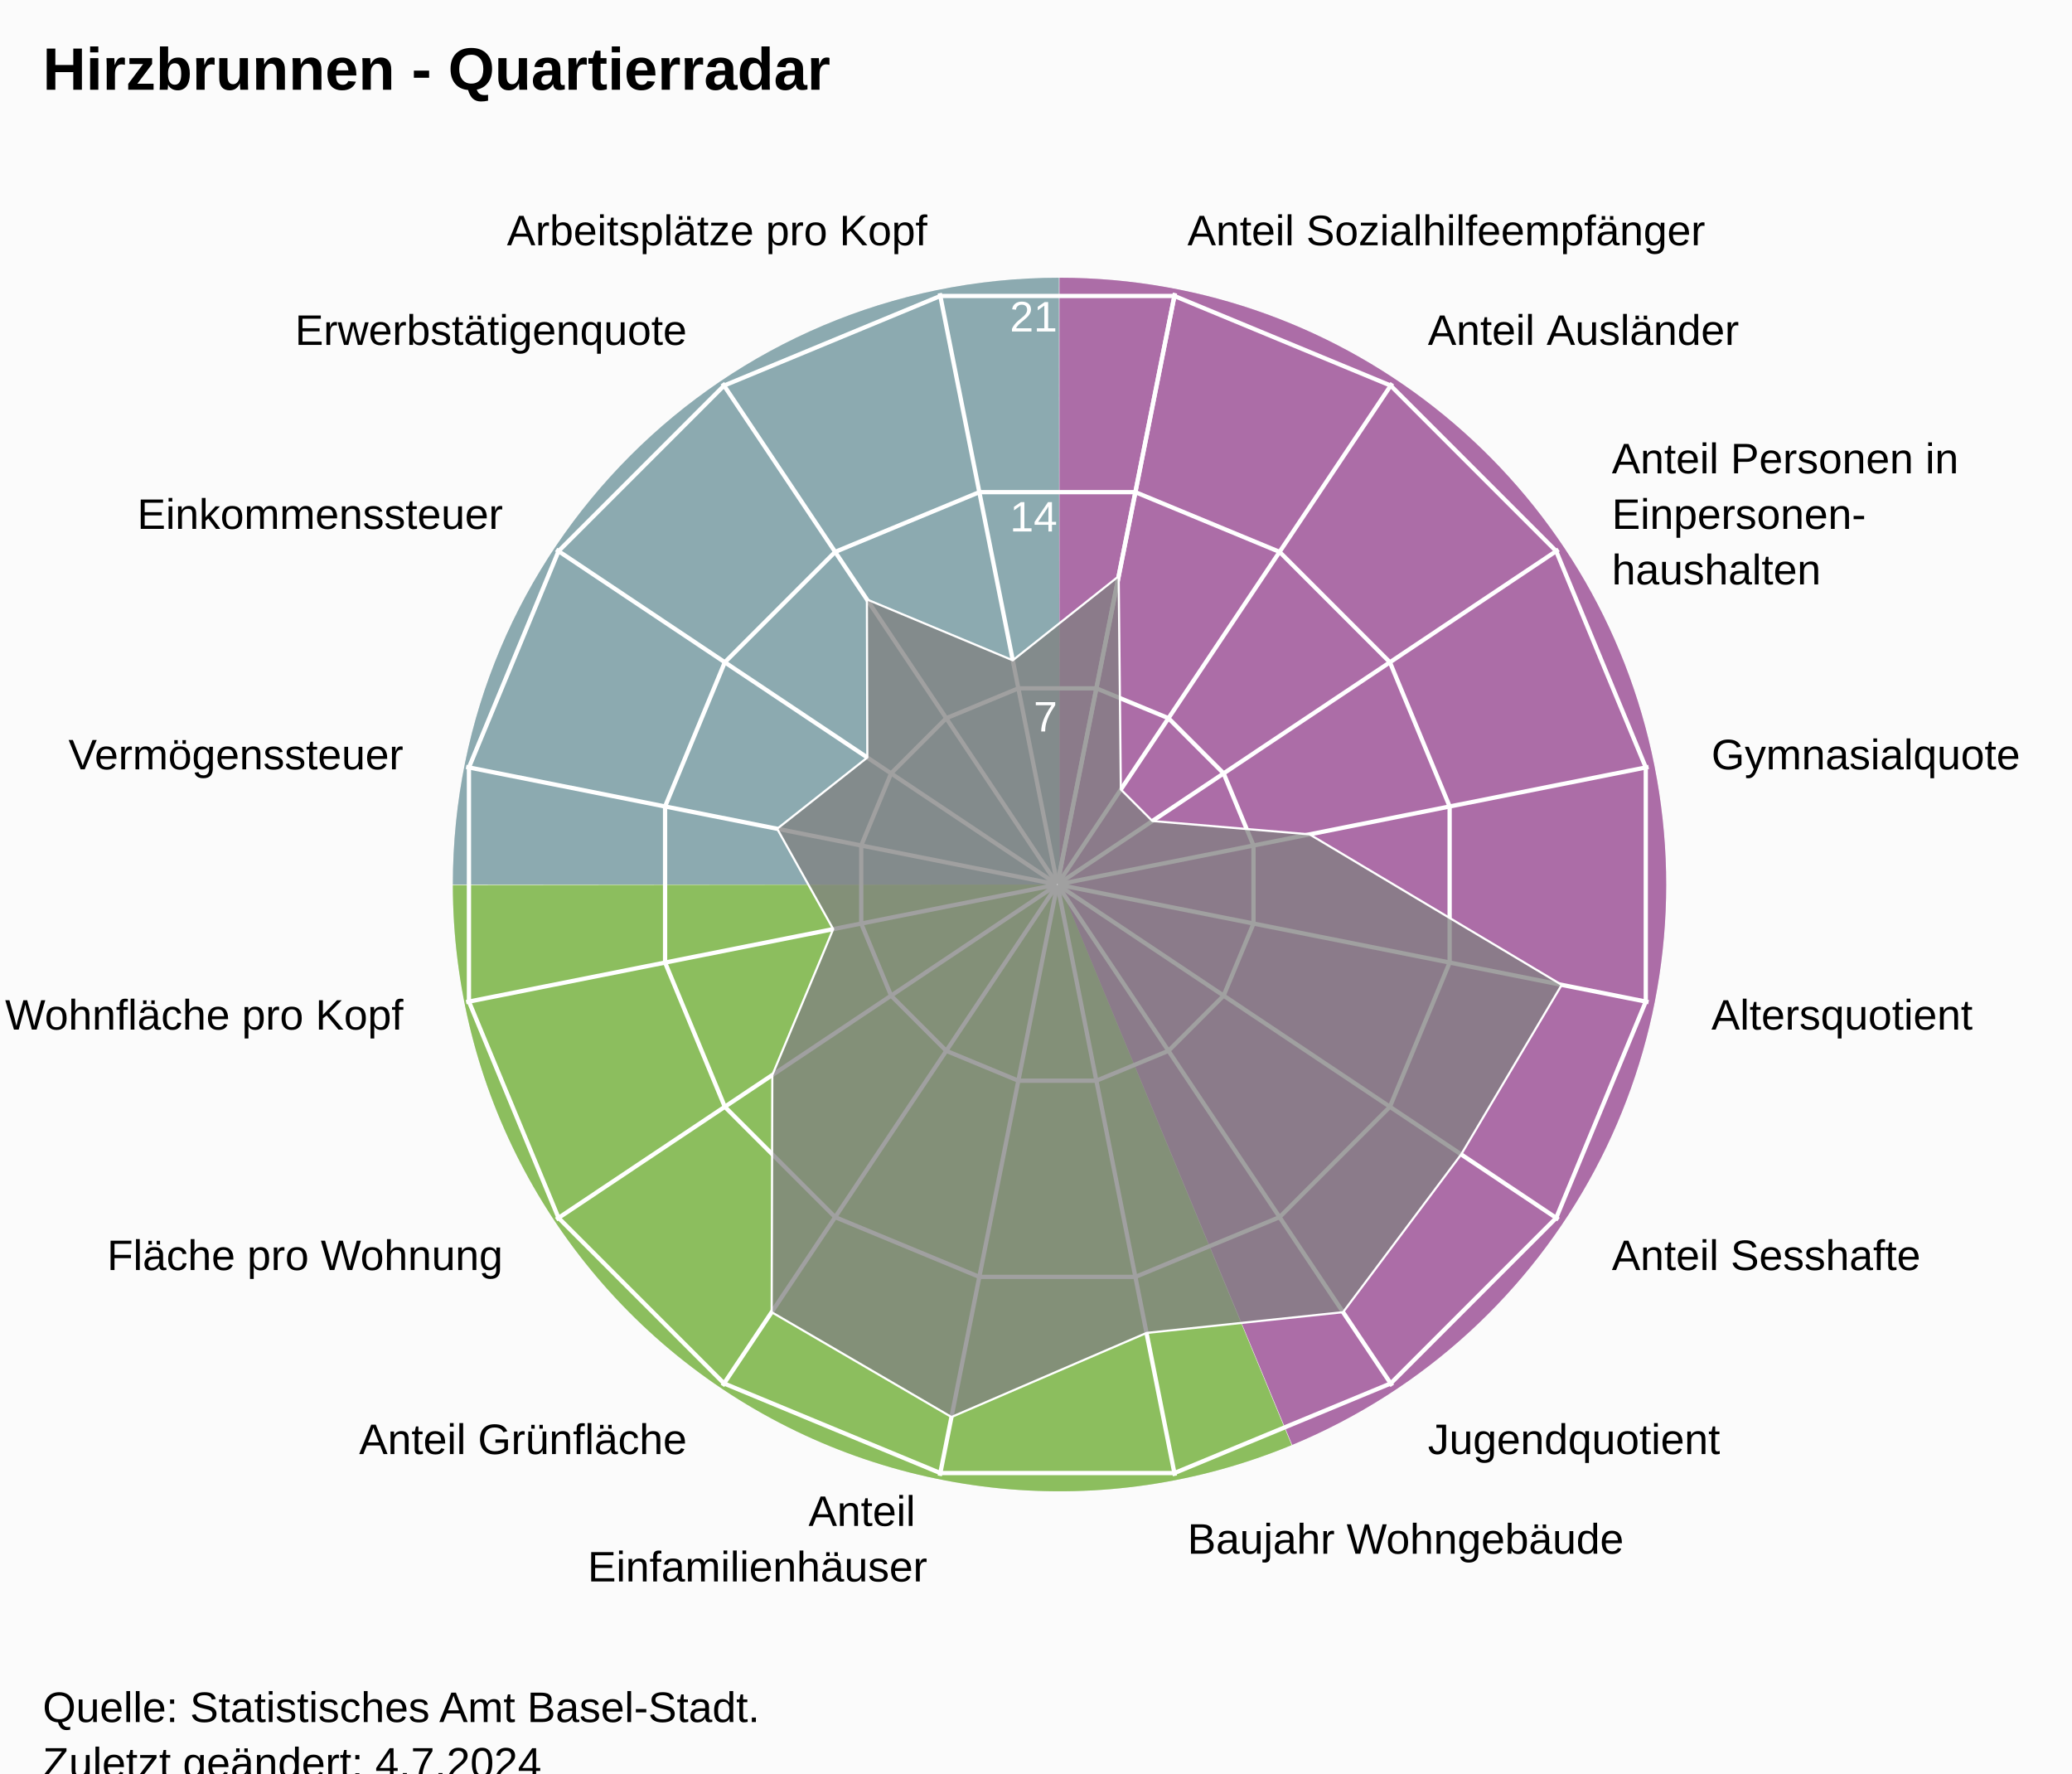
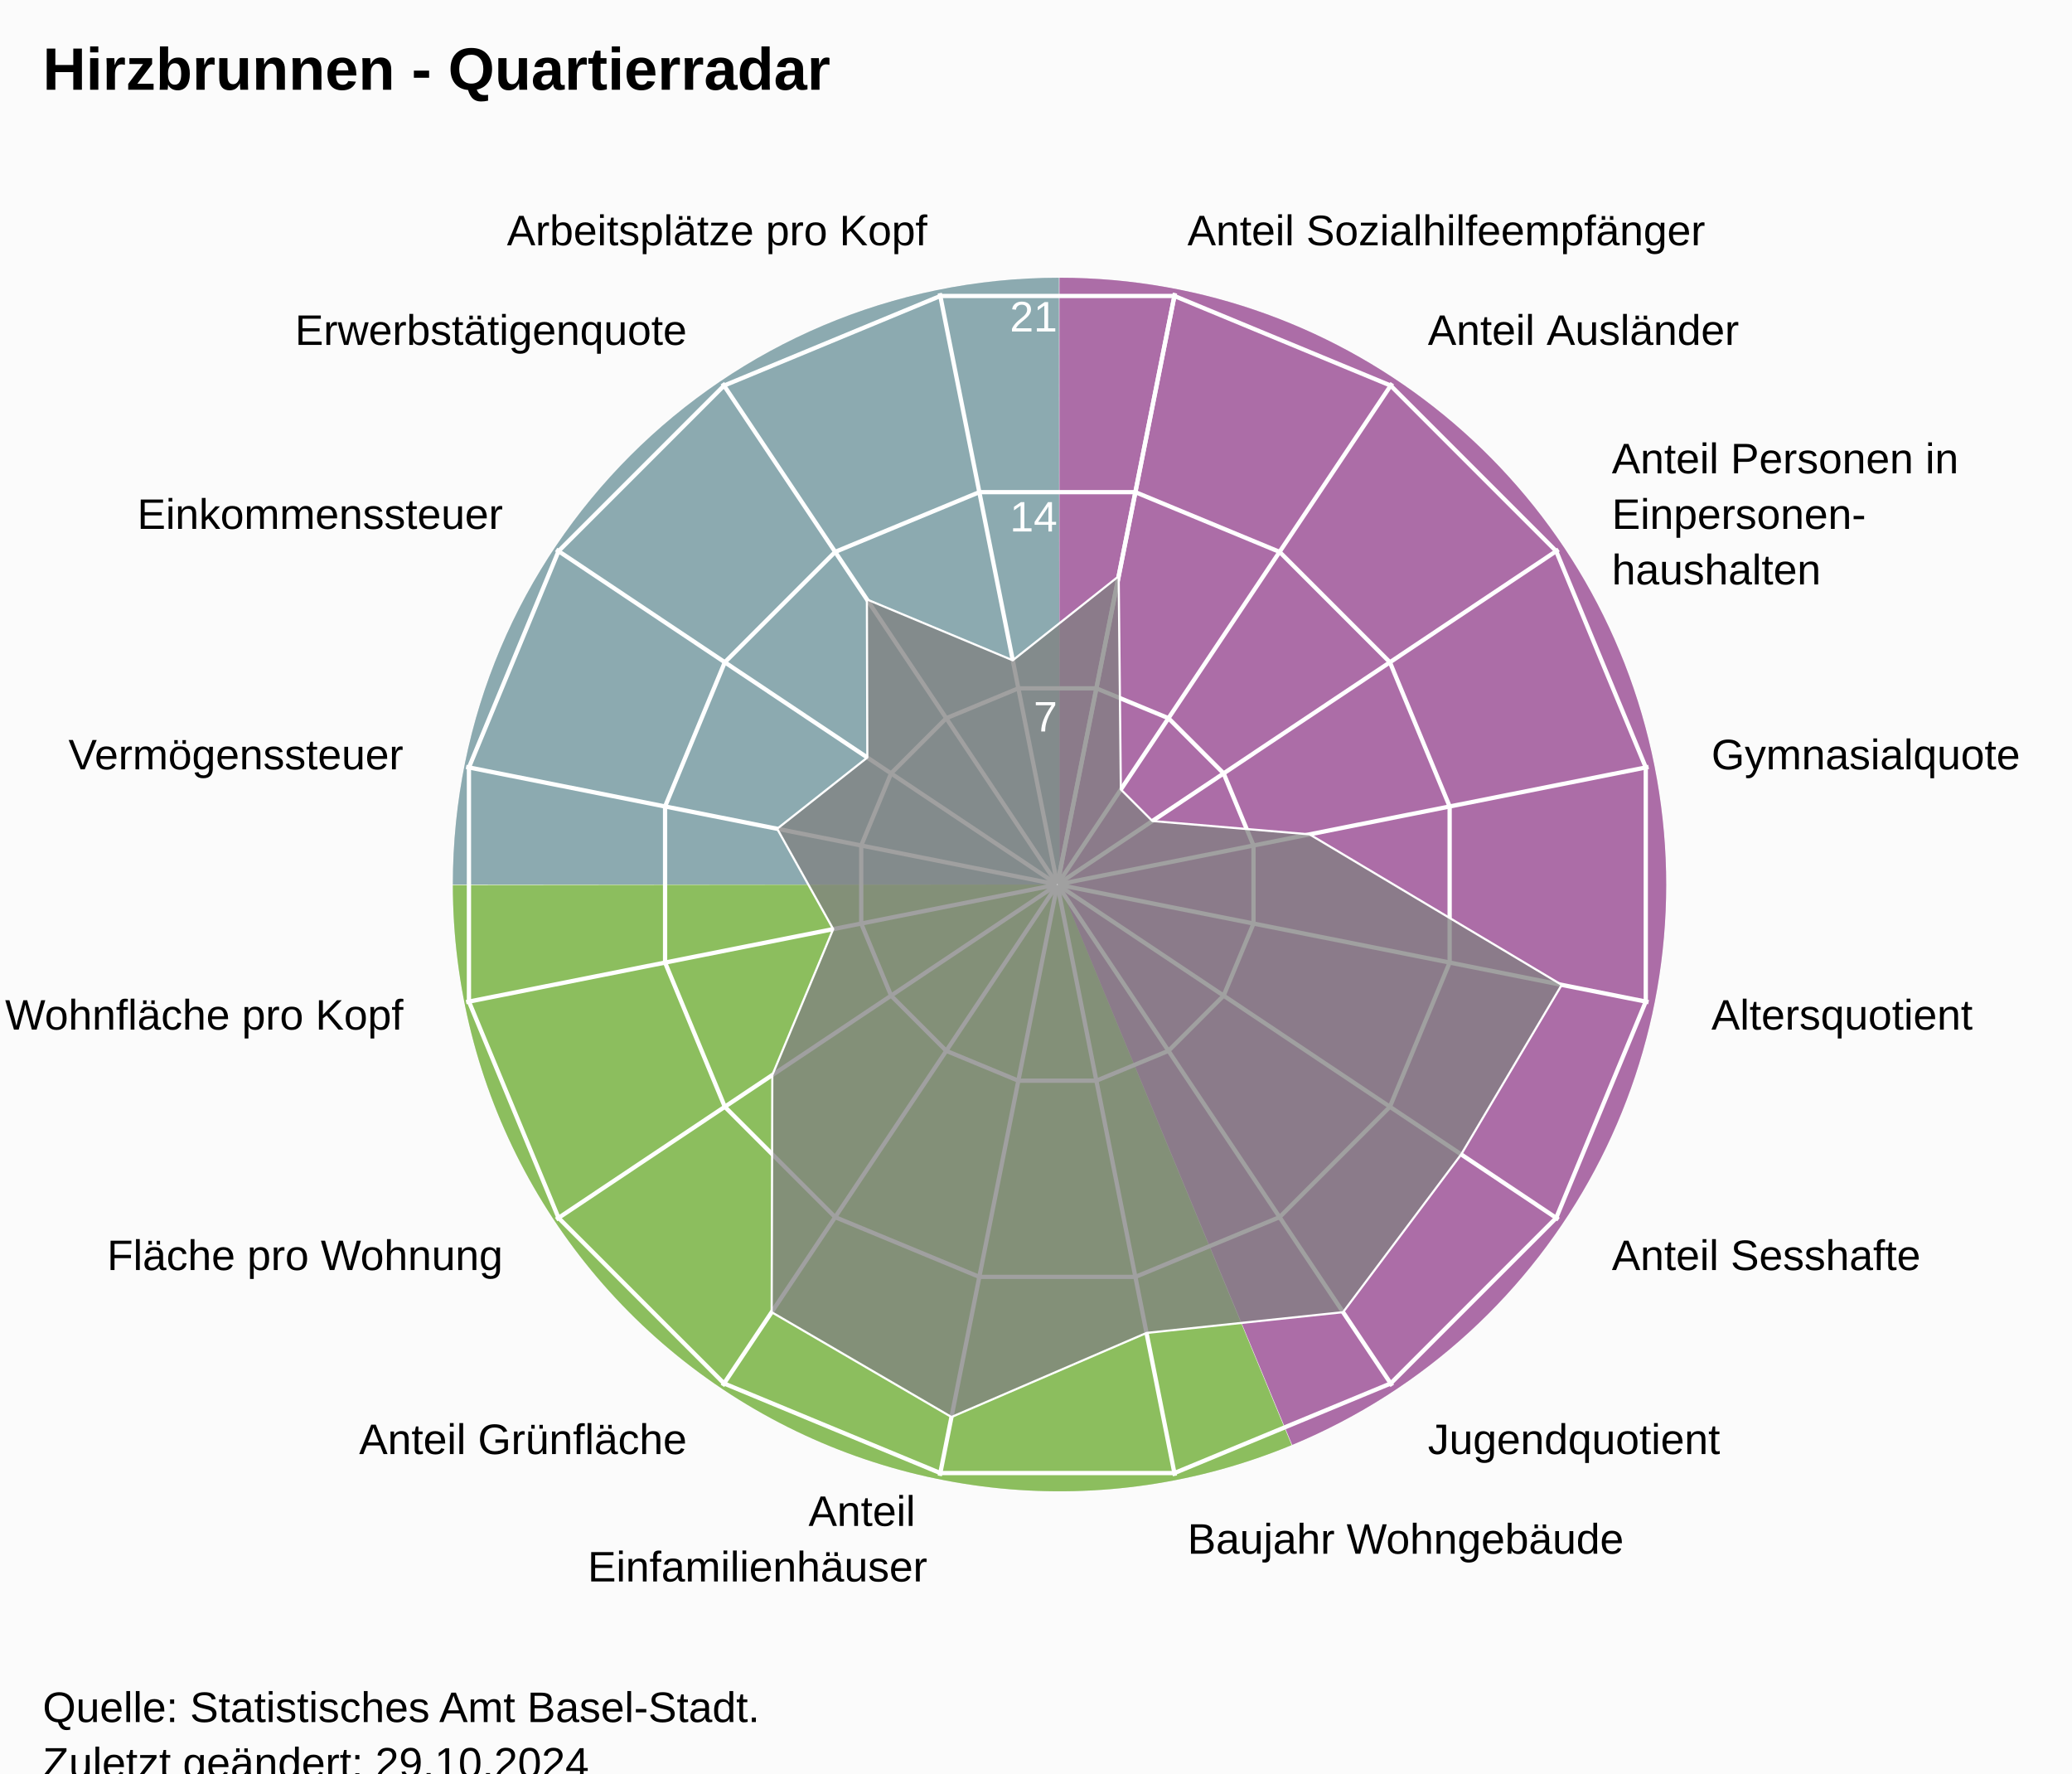
<svg xmlns="http://www.w3.org/2000/svg" version="1.1" class="highcharts-root" style="font-family:Arial;font-size:12px;" viewBox="0 0 485 415">
  <defs>
-     <clipPath id="highcharts-i3x8h2g-24-">
+     <clipPath id="highcharts-xbky2l3-24-">
      <rect x="0" y="0" width="455" height="332" fill="none" />
    </clipPath>
-     <clipPath id="highcharts-i3x8h2g-42">
+     <clipPath id="highcharts-xbky2l3-42">
      <circle cx="227.5" cy="166" r="141.1" />
    </clipPath>
-     <clipPath id="highcharts-i3x8h2g-43-">
+     <clipPath id="highcharts-xbky2l3-43-">
      <rect x="20" y="41" width="455" height="332" fill="none" />
    </clipPath>
  </defs>
  <rect fill="#fbfbfb" class="highcharts-background" x="0" y="0" width="485" height="428" rx="0" ry="0" />
  <rect fill="none" class="highcharts-plot-background" x="20" y="41" width="455" height="332" />
  <path fill="#923F8D" d="M 248 65 A 142 142 0 0 1 302.472 338.136 L 248 207 A 0 0 0 0 0 248 207 Z" fill-opacity="0.5" />
  <path fill="#68AB2B" d="M 302.341 338.191 A 142 142 0 0 1 106 207.142 L 248 207 A 0 0 0 0 0 248 207 Z" fill-opacity="0.5" />
  <path fill="#689199" d="M 106 207 A 142 142 0 0 1 247.858 65 L 248 207 A 0 0 0 0 0 248 207 Z" fill-opacity="0.5" />
  <path fill="#923F8D" d="M 248 65 A 142 142 0 0 1 302.472 338.136 L 248 207 A 0 0 0 0 0 248 207 Z" fill-opacity="0.5" />
  <path fill="#68AB2B" d="M 302.341 338.191 A 142 142 0 0 1 106 207.142 L 248 207 A 0 0 0 0 0 248 207 Z" fill-opacity="0.5" />
  <path fill="#689199" d="M 106 207 A 142 142 0 0 1 247.858 65 L 248 207 A 0 0 0 0 0 248 207 Z" fill-opacity="0.5" />
  <g class="highcharts-pane-group" data-z-index="0" />
  <g class="highcharts-grid highcharts-xaxis-grid" data-z-index="1">
    <path fill="none" stroke="white" stroke-width="1" data-z-index="1" class="highcharts-grid-line" d="M 247.5 207 L 275.027 68.611" opacity="1" />
    <path fill="none" stroke="white" stroke-width="1" data-z-index="1" class="highcharts-grid-line" d="M 247.5 207 L 325.891 89.68" opacity="1" />
    <path fill="none" stroke="white" stroke-width="1" data-z-index="1" class="highcharts-grid-line" d="M 247.5 207 L 364.82 128.609" opacity="1" />
    <path fill="none" stroke="white" stroke-width="1" data-z-index="1" class="highcharts-grid-line" d="M 247.5 207 L 385.889 179.473" opacity="1" />
    <path fill="none" stroke="white" stroke-width="1" data-z-index="1" class="highcharts-grid-line" d="M 247.5 207 L 385.889 234.527" opacity="1" />
    <path fill="none" stroke="white" stroke-width="1" data-z-index="1" class="highcharts-grid-line" d="M 247.5 207 L 364.82 285.391" opacity="1" />
    <path fill="none" stroke="white" stroke-width="1" data-z-index="1" class="highcharts-grid-line" d="M 247.5 207 L 325.891 324.32" opacity="1" />
    <path fill="none" stroke="white" stroke-width="1" data-z-index="1" class="highcharts-grid-line" d="M 247.5 207 L 275.027 345.389" opacity="1" />
    <path fill="none" stroke="white" stroke-width="1" data-z-index="1" class="highcharts-grid-line" d="M 247.5 207 L 219.973 345.389" opacity="1" />
    <path fill="none" stroke="white" stroke-width="1" data-z-index="1" class="highcharts-grid-line" d="M 247.5 207 L 169.109 324.32" opacity="1" />
    <path fill="none" stroke="white" stroke-width="1" data-z-index="1" class="highcharts-grid-line" d="M 247.5 207 L 130.18 285.391" opacity="1" />
    <path fill="none" stroke="white" stroke-width="1" data-z-index="1" class="highcharts-grid-line" d="M 247.5 207 L 109.111 234.527" opacity="1" />
    <path fill="none" stroke="white" stroke-width="1" data-z-index="1" class="highcharts-grid-line" d="M 247.5 207 L 109.111 179.473" opacity="1" />
    <path fill="none" stroke="white" stroke-width="1" data-z-index="1" class="highcharts-grid-line" d="M 247.5 207 L 130.18 128.609" opacity="1" />
    <path fill="none" stroke="white" stroke-width="1" data-z-index="1" class="highcharts-grid-line" d="M 247.5 207 L 169.109 89.68" opacity="1" />
    <path fill="none" stroke="white" stroke-width="1" data-z-index="1" class="highcharts-grid-line" d="M 247.5 207 L 219.973 68.611" opacity="1" />
    <path fill="none" stroke="white" stroke-width="1" data-z-index="1" class="highcharts-grid-line" d="M 247.5 207 L 275.027 68.611" opacity="1" />
  </g>
  <g class="highcharts-grid highcharts-yaxis-grid" data-z-index="1">
    <path fill="none" stroke="white" stroke-width="1" data-z-index="1" class="highcharts-grid-line" d="M 247.5 207 L 247.5 207 L 247.5 207 L 247.5 207 L 247.5 207 L 247.5 207 L 247.5 207 L 247.5 207 L 247.5 207 L 247.5 207 L 247.5 207 L 247.5 207 L 247.5 207 L 247.5 207 L 247.5 207 L 247.5 207 L 247.5 207 L 247.5 207" opacity="1" />
    <path fill="none" stroke="white" stroke-width="1" data-z-index="1" class="highcharts-grid-line" d="M 256.632 161.089 L 273.506 168.079 L 286.421 180.994 L 293.411 197.868 L 293.411 216.132 L 286.421 233.006 L 273.506 245.921 L 256.632 252.911 L 238.368 252.911 L 221.494 245.921 L 208.579 233.006 L 201.589 216.132 L 201.589 197.868 L 208.579 180.994 L 221.494 168.079 L 238.368 161.089 L 256.632 161.089 L 256.632 161.089" opacity="1" />
    <path fill="none" stroke="white" stroke-width="1" data-z-index="1" class="highcharts-grid-line" d="M 265.765 115.178 L 299.513 129.157 L 325.343 154.987 L 339.322 188.735 L 339.322 225.265 L 325.343 259.013 L 299.513 284.843 L 265.765 298.822 L 229.235 298.822 L 195.487 284.843 L 169.657 259.013 L 155.678 225.265 L 155.678 188.735 L 169.657 154.987 L 195.487 129.157 L 229.235 115.178 L 265.765 115.178 L 265.765 115.178" opacity="1" />
    <path fill="none" stroke="white" stroke-width="1" data-z-index="1" class="highcharts-grid-line" d="M 274.897 69.267 L 325.519 90.236 L 364.264 128.981 L 385.233 179.603 L 385.233 234.397 L 364.264 285.019 L 325.519 323.764 L 274.897 344.733 L 220.103 344.733 L 169.481 323.764 L 130.736 285.019 L 109.767 234.397 L 109.767 179.603 L 130.736 128.981 L 169.481 90.236 L 220.103 69.267 L 274.897 69.267 L 274.897 69.267" opacity="1" />
  </g>
  <rect fill="none" class="highcharts-plot-border" data-z-index="1" x="20" y="41" width="455" height="332" />
  <g class="highcharts-axis highcharts-xaxis" data-z-index="2">
    <path fill="none" class="highcharts-axis-line" data-z-index="7" d="M 247.5 65.9 A 141.1 141.1 0 1 1 247.359 65.9 M 247.5 207 A 0 0 0 1 0 247.5 207" />
  </g>
  <g class="highcharts-axis highcharts-yaxis" data-z-index="2">
    <path fill="none" class="highcharts-axis-line" data-z-index="7" d="M 247.5 207 L 247.5 65.9" />
  </g>
  <g class="highcharts-series-group" data-z-index="3">
-     <g class="highcharts-series highcharts-series-0 highcharts-area-series" data-z-index="0.1" opacity="1" transform="translate(20,41) scale(1 1)" clip-path="url(#highcharts-i3x8h2g-42)">
+     <g class="highcharts-series highcharts-series-0 highcharts-area-series" data-z-index="0.1" opacity="1" transform="translate(20,41) scale(1 1)" clip-path="url(#highcharts-xbky2l3-42)">
      <path fill="rgb(128,128,128)" fill-opacity="0.75" d="M 241.851 93.854 L 242.361 143.759 L 249.741 151.139 L 286.528 154.259 L 345.557 189.483 L 322.024 229.159 L 294.374 266.084 L 248.374 270.939 L 202.712 290.616 L 160.626 266.084 L 160.778 210.583 L 175.03 176.437 L 161.913 152.954 L 183.018 136.278 L 182.917 99.278 L 217.063 113.53 L 241.851 93.854 L 227.52 165.902 L 227.48 165.902 L 227.444 165.917 L 227.417 165.944 L 227.402 165.98 L 227.402 166.02 L 227.417 166.056 L 227.444 166.083 L 227.48 166.098 L 227.52 166.098 L 227.556 166.083 L 227.583 166.056 L 227.598 166.02 L 227.598 165.98 L 227.583 165.944 L 227.556 165.917 L 227.52 165.902" class="highcharts-area" data-z-index="0" />
      <path fill="none" d="M 241.851 93.854 L 242.361 143.759 L 249.741 151.139 L 286.528 154.259 L 345.557 189.483 L 322.024 229.159 L 294.374 266.084 L 248.374 270.939 L 202.712 290.616 L 160.626 266.084 L 160.778 210.583 L 175.03 176.437 L 161.913 152.954 L 183.018 136.278 L 182.917 99.278 L 217.063 113.53 L 241.851 93.854" class="highcharts-graph" data-z-index="1" stroke="white" stroke-width="0.5" stroke-linejoin="round" stroke-linecap="round" />
    </g>
    <g class="highcharts-markers highcharts-series-0 highcharts-area-series" data-z-index="0.1" opacity="1" transform="translate(20,41) scale(1 1)" clip-path="none" />
  </g>
  <text x="10" text-anchor="start" class="highcharts-title" data-z-index="4" style="color:#000000;font-size:14px;font-weight:bold;font-family:Arial;fill:#000000;" y="21">
    <tspan>Hirzbrunnen - Quartierradar</tspan>
  </text>
  <text x="10" text-anchor="start" class="highcharts-subtitle" data-z-index="4" style="color:#000000;font-size:12px;font-weight:normal;font-family:Arial;fill:#000000;" y="40" />
  <text x="10" text-anchor="start" class="highcharts-caption" data-z-index="4" style="color:#666666;fill:#666666;" y="385" />
  <g class="highcharts-axis-labels highcharts-xaxis-labels" data-z-index="7">
    <text x="277.954" style="color:#000000;cursor:default;font-size:10px;fill:#000000;" transform="translate(0,0)" text-anchor="start" y="57.399" opacity="1">
      <tspan>Anteil Sozialhilfeempfänger</tspan>
    </text>
    <text x="334.225" style="color:#000000;cursor:default;font-size:10px;fill:#000000;" transform="translate(0,0)" text-anchor="start" y="80.708" opacity="1">
      <tspan>Anteil Ausländer</tspan>
    </text>
    <text x="377.292" style="color:#000000;cursor:default;font-size:10px;fill:#000000;" transform="translate(0,0)" text-anchor="start" y="110.775" opacity="1">
      <tspan>Anteil Personen in</tspan>
      <tspan dy="13" x="377.292">Einpersonen-</tspan>
      <tspan dy="13" x="377.292">haushalten</tspan>
    </text>
    <text x="400.601" style="color:#000000;cursor:default;font-size:10px;fill:#000000;" transform="translate(0,0)" text-anchor="start" y="180.046" opacity="1">
      <tspan>Gymnasialquote</tspan>
    </text>
    <text x="400.601" style="color:#000000;cursor:default;font-size:10px;fill:#000000;" transform="translate(0,0)" text-anchor="start" y="240.954" opacity="1">
      <tspan>Altersquotient</tspan>
    </text>
    <text x="377.292" style="color:#000000;cursor:default;font-size:10px;fill:#000000;" transform="translate(0,0)" text-anchor="start" y="297.225" opacity="1">
      <tspan>Anteil Sesshafte</tspan>
    </text>
    <text x="334.225" style="color:#000000;cursor:default;font-size:10px;fill:#000000;" transform="translate(0,0)" text-anchor="start" y="340.292" opacity="1">
      <tspan>Jugendquotient</tspan>
    </text>
    <text x="277.954" style="color:#000000;cursor:default;font-size:10px;fill:#000000;" transform="translate(0,0)" text-anchor="start" y="363.601" opacity="1">
      <tspan>Baujahr Wohngebäude</tspan>
    </text>
    <text x="217.046" style="color:#000000;cursor:default;font-size:10px;fill:#000000;" transform="translate(0,0)" text-anchor="end" y="357.101" opacity="1">
      <tspan>Anteil</tspan>
      <tspan dy="13" x="217.046">Einfamilienhäuser</tspan>
    </text>
    <text x="160.775" style="color:#000000;cursor:default;font-size:10px;fill:#000000;" transform="translate(0,0)" text-anchor="end" y="340.292" opacity="1">
      <tspan>Anteil Grünfläche</tspan>
    </text>
    <text x="117.708" style="color:#000000;cursor:default;font-size:10px;fill:#000000;" transform="translate(0,0)" text-anchor="end" y="297.225" opacity="1">
      <tspan>Fläche pro Wohnung</tspan>
    </text>
    <text x="94.399" style="color:#000000;cursor:default;font-size:10px;fill:#000000;" transform="translate(0,0)" text-anchor="end" y="240.954" opacity="1">
      <tspan>Wohnfläche pro Kopf</tspan>
    </text>
    <text x="94.399" style="color:#000000;cursor:default;font-size:10px;fill:#000000;" transform="translate(0,0)" text-anchor="end" y="180.046" opacity="1">
      <tspan>Vermögenssteuer</tspan>
    </text>
    <text x="117.708" style="color:#000000;cursor:default;font-size:10px;fill:#000000;" transform="translate(0,0)" text-anchor="end" y="123.775" opacity="1">
      <tspan>Einkommenssteuer</tspan>
    </text>
    <text x="160.775" style="color:#000000;cursor:default;font-size:10px;fill:#000000;" transform="translate(0,0)" text-anchor="end" y="80.708" opacity="1">
      <tspan>Erwerbstätigenquote</tspan>
    </text>
    <text x="217.046" style="color:#000000;cursor:default;font-size:10px;fill:#000000;" transform="translate(0,0)" text-anchor="end" y="57.399" opacity="1">
      <tspan>Arbeitsplätze pro Kopf</tspan>
    </text>
    <text x="0" style="color:#000000;cursor:default;font-size:10px;fill:#000000;" transform="translate(0,0)" text-anchor="middle" y="-9999">16</text>
  </g>
  <g class="highcharts-axis-labels highcharts-yaxis-labels" data-z-index="7">
    <text x="0" style="color:white;cursor:default;font-size:10px;fill:white;" text-anchor="end" transform="translate(0,0)" y="-9999" opacity="0">
      <tspan>0</tspan>
    </text>
    <text x="247.5" style="color:white;cursor:default;font-size:10px;fill:white;" text-anchor="end" transform="translate(0,0)" y="171.19" opacity="1">
      <tspan>7</tspan>
    </text>
    <text x="247.5" style="color:white;cursor:default;font-size:10px;fill:white;" text-anchor="end" transform="translate(0,0)" y="124.379" opacity="1">
      <tspan>14</tspan>
    </text>
    <text x="247.5" style="color:white;cursor:default;font-size:10px;fill:white;" text-anchor="end" transform="translate(0,0)" y="77.569" opacity="1">
      <tspan>21</tspan>
    </text>
  </g>
  <text x="10" class="highcharts-credits" text-anchor="start" data-z-index="8" style="cursor:default;color:#000000;font-size:10px;fill:#000000;" y="403">
    <tspan>Quelle: Statistisches Amt Basel-Stadt.</tspan>
-     <tspan x="10" dy="13">Zuletzt geändert: 4.7.2024</tspan>
+     <tspan x="10" dy="13">Zuletzt geändert: 29.10.2024</tspan>
  </text>
-   <g class="highcharts-control-points" data-z-index="99" clip-path="url(#highcharts-i3x8h2g-43-)" />
+   <g class="highcharts-control-points" data-z-index="99" clip-path="url(#highcharts-xbky2l3-43-)" />
</svg>
